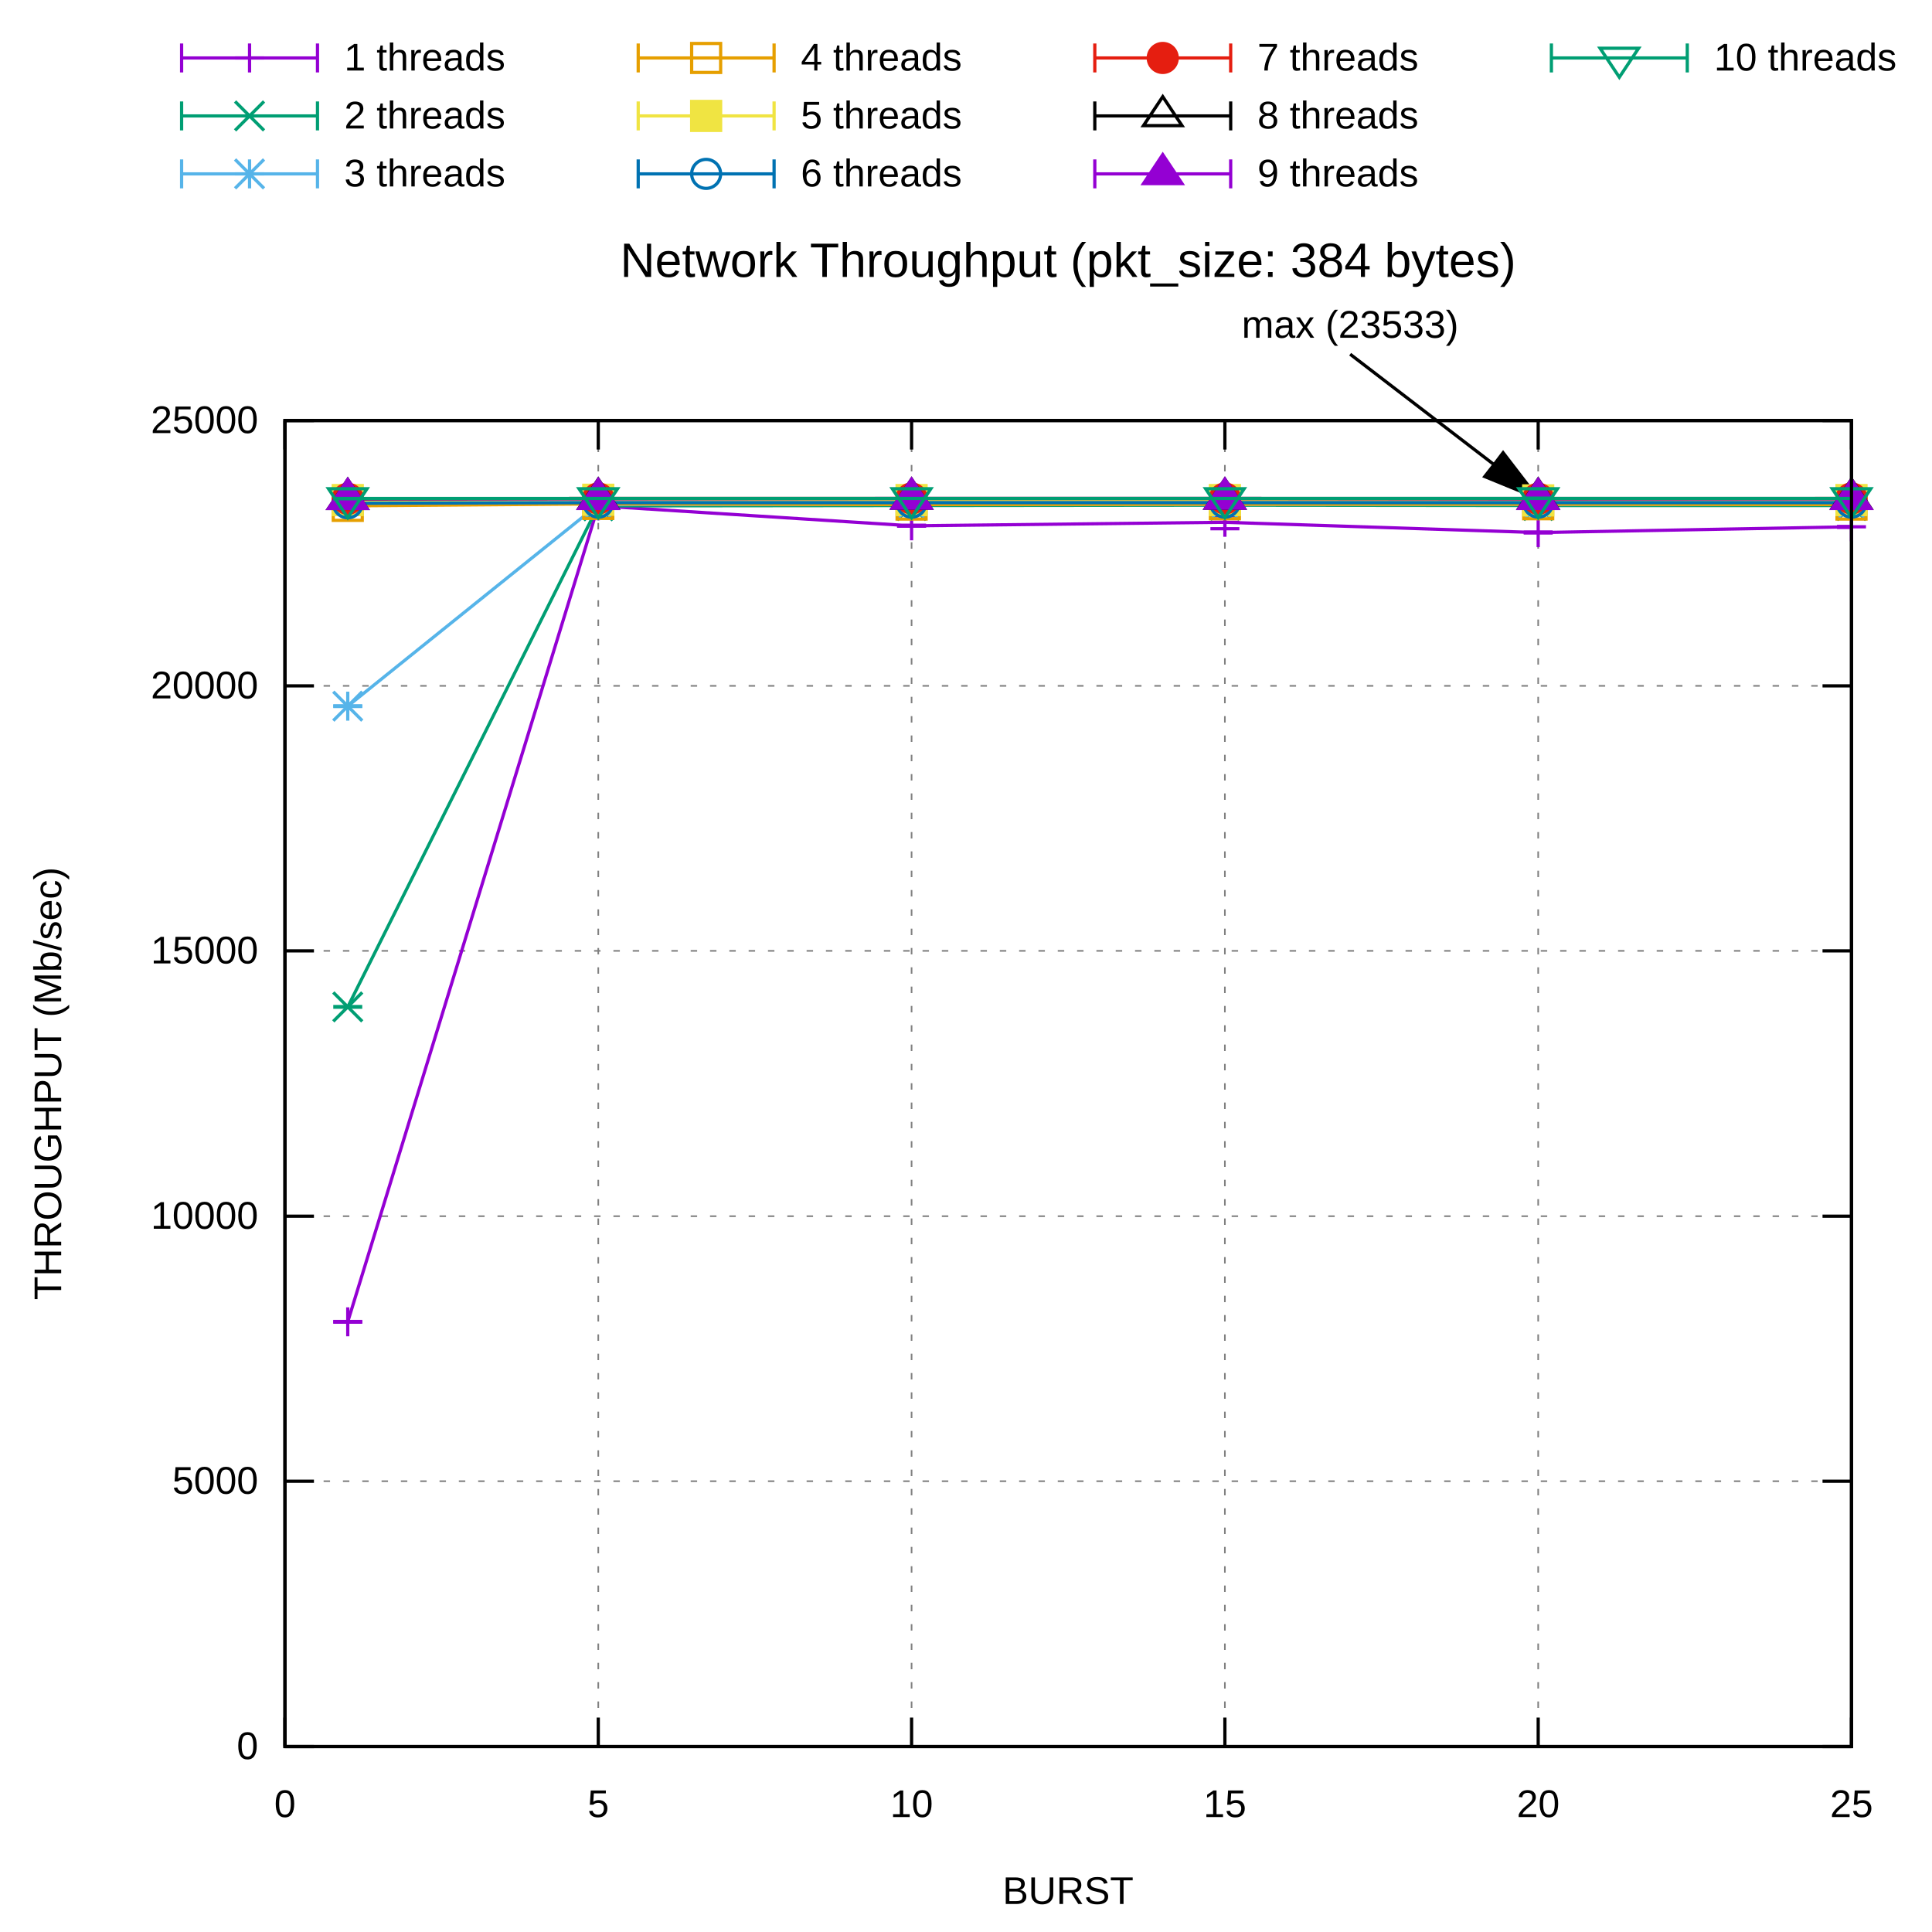
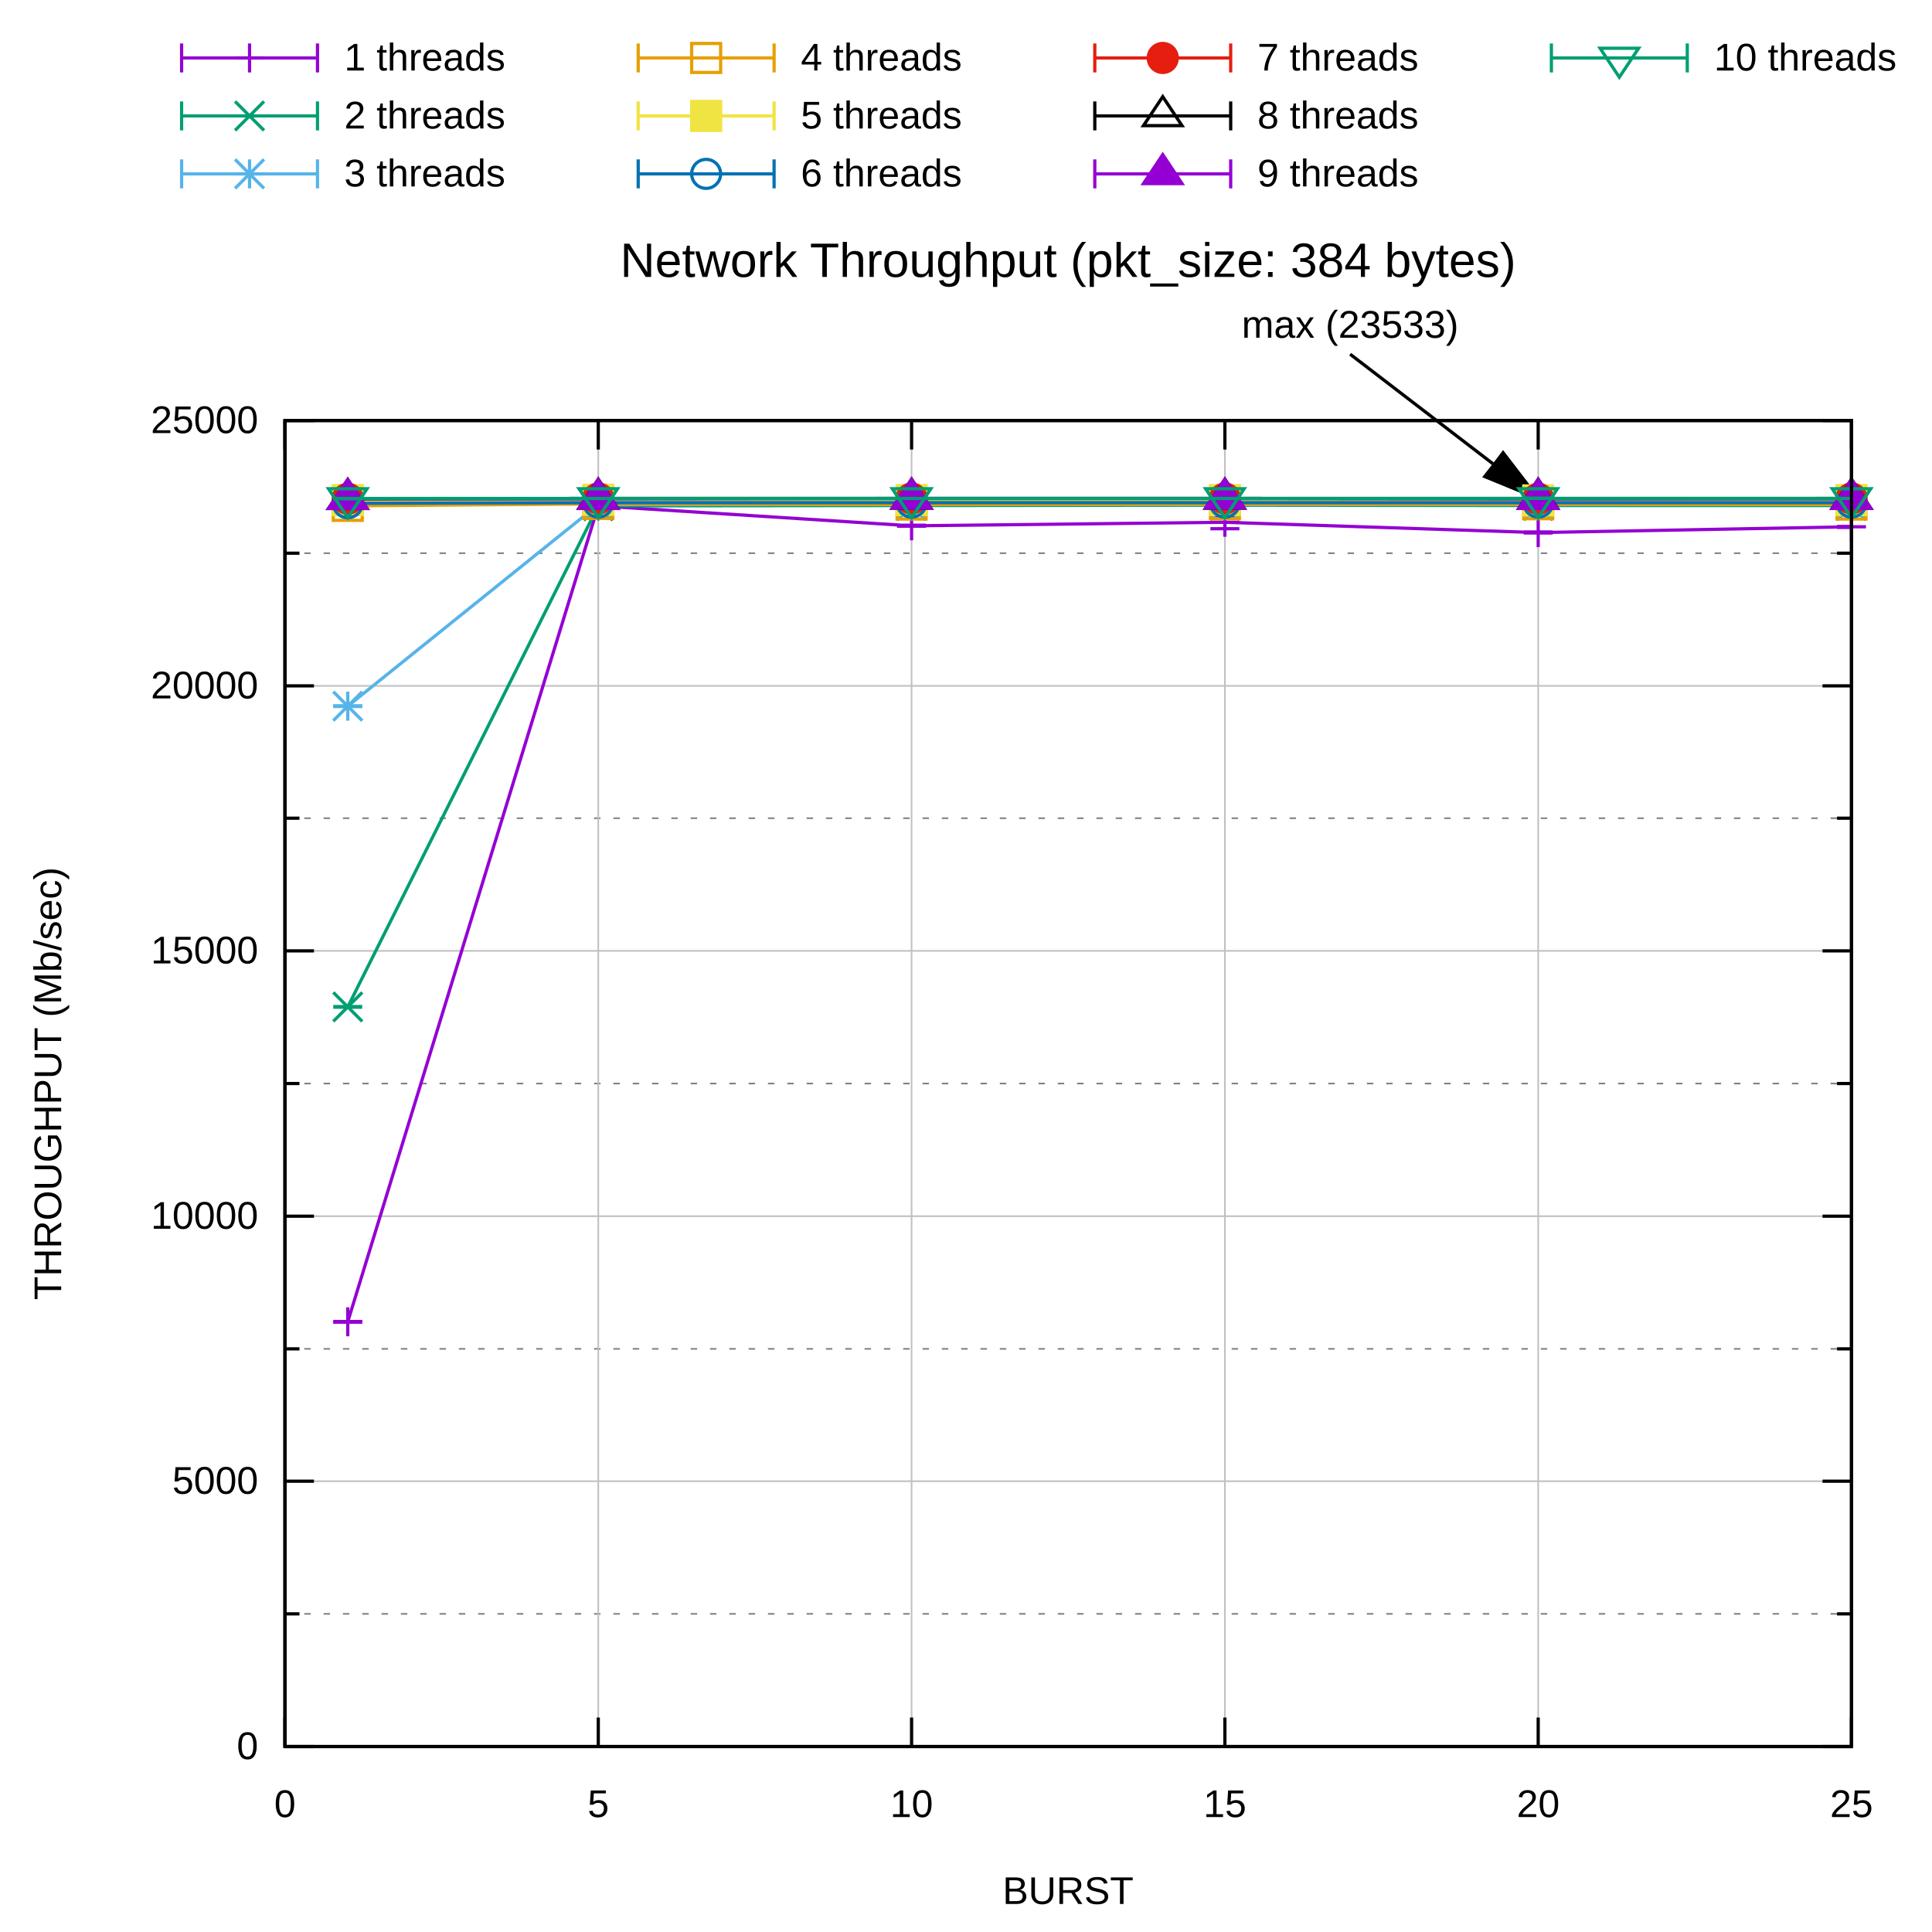
<svg xmlns="http://www.w3.org/2000/svg" xmlns:xlink="http://www.w3.org/1999/xlink" width="600" height="600" viewBox="0 0 600 600">
  <g id="gnuplot_canvas">
    <rect x="0" y="0" width="600" height="600" fill="none" />
    <defs>
      <circle id="gpDot" r="0.5" stroke-width="0.5" stroke="currentColor" />
      <path id="gpPt0" stroke-width="0.222" stroke="currentColor" d="M-1,0 h2 M0,-1 v2" />
      <path id="gpPt1" stroke-width="0.222" stroke="currentColor" d="M-1,-1 L1,1 M1,-1 L-1,1" />
      <path id="gpPt2" stroke-width="0.222" stroke="currentColor" d="M-1,0 L1,0 M0,-1 L0,1 M-1,-1 L1,1 M-1,1 L1,-1" />
      <rect id="gpPt3" stroke-width="0.222" stroke="currentColor" x="-1" y="-1" width="2" height="2" />
      <rect id="gpPt4" stroke-width="0.222" stroke="currentColor" fill="currentColor" x="-1" y="-1" width="2" height="2" />
      <circle id="gpPt5" stroke-width="0.222" stroke="currentColor" cx="0" cy="0" r="1" />
      <use xlink:href="#gpPt5" id="gpPt6" fill="currentColor" stroke="none" />
      <path id="gpPt7" stroke-width="0.222" stroke="currentColor" d="M0,-1.33 L-1.33,0.67 L1.33,0.67 z" />
      <use xlink:href="#gpPt7" id="gpPt8" fill="currentColor" stroke="none" />
      <use xlink:href="#gpPt7" id="gpPt9" stroke="currentColor" transform="rotate(180)" />
      <use xlink:href="#gpPt9" id="gpPt10" fill="currentColor" stroke="none" />
      <use xlink:href="#gpPt3" id="gpPt11" stroke="currentColor" transform="rotate(45)" />
      <use xlink:href="#gpPt11" id="gpPt12" fill="currentColor" stroke="none" />
      <path id="gpPt13" stroke-width="0.222" stroke="currentColor" d="M0,1.330 L1.265,0.411 L0.782,-1.067 L-0.782,-1.076 L-1.265,0.411 z" />
      <use xlink:href="#gpPt13" id="gpPt14" fill="currentColor" stroke="none" />
      <filter id="textbox" filterUnits="objectBoundingBox" x="0" y="0" height="1" width="1">
        <feFlood flood-color="white" flood-opacity="1" result="bgnd" />
        <feComposite in="SourceGraphic" in2="bgnd" operator="atop" />
      </filter>
      <filter id="greybox" filterUnits="objectBoundingBox" x="0" y="0" height="1" width="1">
        <feFlood flood-color="lightgrey" flood-opacity="1" result="grey" />
        <feComposite in="SourceGraphic" in2="grey" operator="atop" />
      </filter>
    </defs>
    <g fill="none" color="white" stroke="currentColor" stroke-width="1.00" stroke-linecap="butt" stroke-linejoin="miter">
</g>
    <g fill="none" color="black" stroke="currentColor" stroke-width="1.00" stroke-linecap="butt" stroke-linejoin="miter">
</g>
    <g fill="none" color="black" stroke="black" stroke-width="0.50" stroke-linecap="butt" stroke-linejoin="miter">
</g>
-     <g fill="none" color="gray" stroke="currentColor" stroke-width="0.50" stroke-linecap="butt" stroke-linejoin="miter">
-       <path stroke="gray" stroke-dasharray="2,4" class="gridline" d="M88.5,542.4 L575.0,542.4  " />
-     </g>
-     <g fill="none" color="gray" stroke="gray" stroke-width="1.00" stroke-linecap="butt" stroke-linejoin="miter">
+     <g fill="none" color="black" stroke="currentColor" stroke-width="0.50" stroke-linecap="butt" stroke-linejoin="miter">
+       <path stroke="rgb(192, 192, 192)" class="gridline" d="M88.5,542.4 L575.0,542.4  " />
+     </g>
+     <g fill="none" color="black" stroke="rgb(192, 192, 192)" stroke-width="1.00" stroke-linecap="butt" stroke-linejoin="miter">
</g>
    <g fill="none" color="black" stroke="currentColor" stroke-width="1.00" stroke-linecap="butt" stroke-linejoin="miter">
      <path stroke="black" d="M88.5,542.4 L97.5,542.4 M575.0,542.4 L566.0,542.4  " />
      <g transform="translate(80.2,546.3)" stroke="none" fill="black" font-family="arial" font-size="12.00" text-anchor="end">
        <text>
          <tspan font-family="arial"> 0</tspan>
        </text>
      </g>
    </g>
    <g fill="none" color="black" stroke="currentColor" stroke-width="1.00" stroke-linecap="butt" stroke-linejoin="miter">
</g>
    <g fill="none" color="black" stroke="black" stroke-width="0.50" stroke-linecap="butt" stroke-linejoin="miter">
</g>
    <g fill="none" color="gray" stroke="currentColor" stroke-width="0.50" stroke-linecap="butt" stroke-linejoin="miter">
-       <path stroke="gray" stroke-dasharray="2,4" class="gridline" d="M88.5,460.0 L575.0,460.0  " />
+       <path stroke="gray" stroke-dasharray="2,4" class="gridline" d="M88.5,501.2 L575.0,501.2  " />
    </g>
    <g fill="none" color="gray" stroke="gray" stroke-width="1.00" stroke-linecap="butt" stroke-linejoin="miter">
+ </g>
+     <g fill="none" color="black" stroke="currentColor" stroke-width="1.00" stroke-linecap="butt" stroke-linejoin="miter">
+       <path stroke="black" d="M88.5,501.2 L93.0,501.2 M575.0,501.2 L570.5,501.2  " />
+     </g>
+     <g fill="none" color="black" stroke="black" stroke-width="0.50" stroke-linecap="butt" stroke-linejoin="miter">
+ </g>
+     <g fill="none" color="black" stroke="currentColor" stroke-width="0.50" stroke-linecap="butt" stroke-linejoin="miter">
+       <path stroke="rgb(192, 192, 192)" class="gridline" d="M88.5,460.0 L575.0,460.0  " />
+     </g>
+     <g fill="none" color="black" stroke="rgb(192, 192, 192)" stroke-width="1.00" stroke-linecap="butt" stroke-linejoin="miter">
</g>
    <g fill="none" color="black" stroke="currentColor" stroke-width="1.00" stroke-linecap="butt" stroke-linejoin="miter">
      <path stroke="black" d="M88.5,460.0 L97.5,460.0 M575.0,460.0 L566.0,460.0  " />
      <g transform="translate(80.2,463.9)" stroke="none" fill="black" font-family="arial" font-size="12.00" text-anchor="end">
        <text>
          <tspan font-family="arial"> 5000</tspan>
        </text>
      </g>
    </g>
    <g fill="none" color="black" stroke="currentColor" stroke-width="1.00" stroke-linecap="butt" stroke-linejoin="miter">
</g>
    <g fill="none" color="black" stroke="black" stroke-width="0.50" stroke-linecap="butt" stroke-linejoin="miter">
</g>
    <g fill="none" color="gray" stroke="currentColor" stroke-width="0.50" stroke-linecap="butt" stroke-linejoin="miter">
-       <path stroke="gray" stroke-dasharray="2,4" class="gridline" d="M88.5,377.7 L575.0,377.7  " />
+       <path stroke="gray" stroke-dasharray="2,4" class="gridline" d="M88.5,418.9 L575.0,418.9  " />
    </g>
    <g fill="none" color="gray" stroke="gray" stroke-width="1.00" stroke-linecap="butt" stroke-linejoin="miter">
+ </g>
+     <g fill="none" color="black" stroke="currentColor" stroke-width="1.00" stroke-linecap="butt" stroke-linejoin="miter">
+       <path stroke="black" d="M88.5,418.9 L93.0,418.9 M575.0,418.9 L570.5,418.9  " />
+     </g>
+     <g fill="none" color="black" stroke="black" stroke-width="0.50" stroke-linecap="butt" stroke-linejoin="miter">
+ </g>
+     <g fill="none" color="black" stroke="currentColor" stroke-width="0.50" stroke-linecap="butt" stroke-linejoin="miter">
+       <path stroke="rgb(192, 192, 192)" class="gridline" d="M88.5,377.7 L575.0,377.7  " />
+     </g>
+     <g fill="none" color="black" stroke="rgb(192, 192, 192)" stroke-width="1.00" stroke-linecap="butt" stroke-linejoin="miter">
</g>
    <g fill="none" color="black" stroke="currentColor" stroke-width="1.00" stroke-linecap="butt" stroke-linejoin="miter">
      <path stroke="black" d="M88.5,377.7 L97.5,377.7 M575.0,377.7 L566.0,377.7  " />
      <g transform="translate(80.2,381.6)" stroke="none" fill="black" font-family="arial" font-size="12.00" text-anchor="end">
        <text>
          <tspan font-family="arial"> 10000</tspan>
        </text>
      </g>
    </g>
    <g fill="none" color="black" stroke="currentColor" stroke-width="1.00" stroke-linecap="butt" stroke-linejoin="miter">
</g>
    <g fill="none" color="black" stroke="black" stroke-width="0.50" stroke-linecap="butt" stroke-linejoin="miter">
</g>
    <g fill="none" color="gray" stroke="currentColor" stroke-width="0.50" stroke-linecap="butt" stroke-linejoin="miter">
-       <path stroke="gray" stroke-dasharray="2,4" class="gridline" d="M88.5,295.3 L575.0,295.3  " />
+       <path stroke="gray" stroke-dasharray="2,4" class="gridline" d="M88.5,336.5 L575.0,336.5  " />
    </g>
    <g fill="none" color="gray" stroke="gray" stroke-width="1.00" stroke-linecap="butt" stroke-linejoin="miter">
+ </g>
+     <g fill="none" color="black" stroke="currentColor" stroke-width="1.00" stroke-linecap="butt" stroke-linejoin="miter">
+       <path stroke="black" d="M88.5,336.5 L93.0,336.5 M575.0,336.5 L570.5,336.5  " />
+     </g>
+     <g fill="none" color="black" stroke="black" stroke-width="0.50" stroke-linecap="butt" stroke-linejoin="miter">
+ </g>
+     <g fill="none" color="black" stroke="currentColor" stroke-width="0.50" stroke-linecap="butt" stroke-linejoin="miter">
+       <path stroke="rgb(192, 192, 192)" class="gridline" d="M88.5,295.3 L575.0,295.3  " />
+     </g>
+     <g fill="none" color="black" stroke="rgb(192, 192, 192)" stroke-width="1.00" stroke-linecap="butt" stroke-linejoin="miter">
</g>
    <g fill="none" color="black" stroke="currentColor" stroke-width="1.00" stroke-linecap="butt" stroke-linejoin="miter">
      <path stroke="black" d="M88.5,295.3 L97.5,295.3 M575.0,295.3 L566.0,295.3  " />
      <g transform="translate(80.2,299.2)" stroke="none" fill="black" font-family="arial" font-size="12.00" text-anchor="end">
        <text>
          <tspan font-family="arial"> 15000</tspan>
        </text>
      </g>
    </g>
    <g fill="none" color="black" stroke="currentColor" stroke-width="1.00" stroke-linecap="butt" stroke-linejoin="miter">
</g>
    <g fill="none" color="black" stroke="black" stroke-width="0.50" stroke-linecap="butt" stroke-linejoin="miter">
</g>
    <g fill="none" color="gray" stroke="currentColor" stroke-width="0.50" stroke-linecap="butt" stroke-linejoin="miter">
-       <path stroke="gray" stroke-dasharray="2,4" class="gridline" d="M88.5,213.0 L575.0,213.0  " />
+       <path stroke="gray" stroke-dasharray="2,4" class="gridline" d="M88.5,254.1 L575.0,254.1  " />
    </g>
    <g fill="none" color="gray" stroke="gray" stroke-width="1.00" stroke-linecap="butt" stroke-linejoin="miter">
+ </g>
+     <g fill="none" color="black" stroke="currentColor" stroke-width="1.00" stroke-linecap="butt" stroke-linejoin="miter">
+       <path stroke="black" d="M88.5,254.1 L93.0,254.1 M575.0,254.1 L570.5,254.1  " />
+     </g>
+     <g fill="none" color="black" stroke="black" stroke-width="0.50" stroke-linecap="butt" stroke-linejoin="miter">
+ </g>
+     <g fill="none" color="black" stroke="currentColor" stroke-width="0.50" stroke-linecap="butt" stroke-linejoin="miter">
+       <path stroke="rgb(192, 192, 192)" class="gridline" d="M88.5,213.0 L575.0,213.0  " />
+     </g>
+     <g fill="none" color="black" stroke="rgb(192, 192, 192)" stroke-width="1.00" stroke-linecap="butt" stroke-linejoin="miter">
</g>
    <g fill="none" color="black" stroke="currentColor" stroke-width="1.00" stroke-linecap="butt" stroke-linejoin="miter">
      <path stroke="black" d="M88.5,213.0 L97.5,213.0 M575.0,213.0 L566.0,213.0  " />
      <g transform="translate(80.2,216.9)" stroke="none" fill="black" font-family="arial" font-size="12.00" text-anchor="end">
        <text>
          <tspan font-family="arial"> 20000</tspan>
        </text>
      </g>
    </g>
    <g fill="none" color="black" stroke="currentColor" stroke-width="1.00" stroke-linecap="butt" stroke-linejoin="miter">
</g>
    <g fill="none" color="black" stroke="black" stroke-width="0.50" stroke-linecap="butt" stroke-linejoin="miter">
</g>
    <g fill="none" color="gray" stroke="currentColor" stroke-width="0.50" stroke-linecap="butt" stroke-linejoin="miter">
-       <path stroke="gray" stroke-dasharray="2,4" class="gridline" d="M88.5,130.6 L575.0,130.6  " />
+       <path stroke="gray" stroke-dasharray="2,4" class="gridline" d="M88.5,171.8 L575.0,171.8  " />
    </g>
    <g fill="none" color="gray" stroke="gray" stroke-width="1.00" stroke-linecap="butt" stroke-linejoin="miter">
+ </g>
+     <g fill="none" color="black" stroke="currentColor" stroke-width="1.00" stroke-linecap="butt" stroke-linejoin="miter">
+       <path stroke="black" d="M88.5,171.8 L93.0,171.8 M575.0,171.8 L570.5,171.8  " />
+     </g>
+     <g fill="none" color="black" stroke="black" stroke-width="0.50" stroke-linecap="butt" stroke-linejoin="miter">
+ </g>
+     <g fill="none" color="black" stroke="currentColor" stroke-width="0.50" stroke-linecap="butt" stroke-linejoin="miter">
+       <path stroke="rgb(192, 192, 192)" class="gridline" d="M88.5,130.6 L575.0,130.6  " />
+     </g>
+     <g fill="none" color="black" stroke="rgb(192, 192, 192)" stroke-width="1.00" stroke-linecap="butt" stroke-linejoin="miter">
</g>
    <g fill="none" color="black" stroke="currentColor" stroke-width="1.00" stroke-linecap="butt" stroke-linejoin="miter">
      <path stroke="black" d="M88.5,130.6 L97.5,130.6 M575.0,130.6 L566.0,130.6  " />
      <g transform="translate(80.2,134.5)" stroke="none" fill="black" font-family="arial" font-size="12.00" text-anchor="end">
        <text>
          <tspan font-family="arial"> 25000</tspan>
        </text>
      </g>
    </g>
    <g fill="none" color="black" stroke="currentColor" stroke-width="1.00" stroke-linecap="butt" stroke-linejoin="miter">
</g>
    <g fill="none" color="black" stroke="black" stroke-width="0.50" stroke-linecap="butt" stroke-linejoin="miter">
</g>
-     <g fill="none" color="gray" stroke="currentColor" stroke-width="0.50" stroke-linecap="butt" stroke-linejoin="miter">
-       <path stroke="gray" stroke-dasharray="2,4" class="gridline" d="M88.5,542.4 L88.5,130.6  " />
-     </g>
-     <g fill="none" color="gray" stroke="gray" stroke-width="1.00" stroke-linecap="butt" stroke-linejoin="miter">
+     <g fill="none" color="black" stroke="currentColor" stroke-width="0.50" stroke-linecap="butt" stroke-linejoin="miter">
+       <path stroke="rgb(192, 192, 192)" class="gridline" d="M88.5,542.4 L88.5,130.6  " />
+     </g>
+     <g fill="none" color="black" stroke="rgb(192, 192, 192)" stroke-width="1.00" stroke-linecap="butt" stroke-linejoin="miter">
</g>
    <g fill="none" color="black" stroke="currentColor" stroke-width="1.00" stroke-linecap="butt" stroke-linejoin="miter">
      <path stroke="black" d="M88.5,542.4 L88.5,533.4 M88.5,130.6 L88.5,139.6  " />
      <g transform="translate(88.5,564.3)" stroke="none" fill="black" font-family="arial" font-size="12.00" text-anchor="middle">
        <text>
          <tspan font-family="arial"> 0</tspan>
        </text>
      </g>
    </g>
    <g fill="none" color="black" stroke="currentColor" stroke-width="1.00" stroke-linecap="butt" stroke-linejoin="miter">
</g>
    <g fill="none" color="black" stroke="black" stroke-width="0.50" stroke-linecap="butt" stroke-linejoin="miter">
</g>
-     <g fill="none" color="gray" stroke="currentColor" stroke-width="0.50" stroke-linecap="butt" stroke-linejoin="miter">
-       <path stroke="gray" stroke-dasharray="2,4" class="gridline" d="M185.8,542.4 L185.8,130.6  " />
-     </g>
-     <g fill="none" color="gray" stroke="gray" stroke-width="1.00" stroke-linecap="butt" stroke-linejoin="miter">
+     <g fill="none" color="black" stroke="currentColor" stroke-width="0.50" stroke-linecap="butt" stroke-linejoin="miter">
+       <path stroke="rgb(192, 192, 192)" class="gridline" d="M185.8,542.4 L185.8,130.6  " />
+     </g>
+     <g fill="none" color="black" stroke="rgb(192, 192, 192)" stroke-width="1.00" stroke-linecap="butt" stroke-linejoin="miter">
</g>
    <g fill="none" color="black" stroke="currentColor" stroke-width="1.00" stroke-linecap="butt" stroke-linejoin="miter">
      <path stroke="black" d="M185.8,542.4 L185.8,533.4 M185.8,130.6 L185.8,139.6  " />
      <g transform="translate(185.8,564.3)" stroke="none" fill="black" font-family="arial" font-size="12.00" text-anchor="middle">
        <text>
          <tspan font-family="arial"> 5</tspan>
        </text>
      </g>
    </g>
    <g fill="none" color="black" stroke="currentColor" stroke-width="1.00" stroke-linecap="butt" stroke-linejoin="miter">
</g>
    <g fill="none" color="black" stroke="black" stroke-width="0.50" stroke-linecap="butt" stroke-linejoin="miter">
</g>
-     <g fill="none" color="gray" stroke="currentColor" stroke-width="0.50" stroke-linecap="butt" stroke-linejoin="miter">
-       <path stroke="gray" stroke-dasharray="2,4" class="gridline" d="M283.1,542.4 L283.1,130.6  " />
-     </g>
-     <g fill="none" color="gray" stroke="gray" stroke-width="1.00" stroke-linecap="butt" stroke-linejoin="miter">
+     <g fill="none" color="black" stroke="currentColor" stroke-width="0.50" stroke-linecap="butt" stroke-linejoin="miter">
+       <path stroke="rgb(192, 192, 192)" class="gridline" d="M283.1,542.4 L283.1,130.6  " />
+     </g>
+     <g fill="none" color="black" stroke="rgb(192, 192, 192)" stroke-width="1.00" stroke-linecap="butt" stroke-linejoin="miter">
</g>
    <g fill="none" color="black" stroke="currentColor" stroke-width="1.00" stroke-linecap="butt" stroke-linejoin="miter">
      <path stroke="black" d="M283.1,542.4 L283.1,533.4 M283.1,130.6 L283.1,139.6  " />
      <g transform="translate(283.1,564.3)" stroke="none" fill="black" font-family="arial" font-size="12.00" text-anchor="middle">
        <text>
          <tspan font-family="arial"> 10</tspan>
        </text>
      </g>
    </g>
    <g fill="none" color="black" stroke="currentColor" stroke-width="1.00" stroke-linecap="butt" stroke-linejoin="miter">
</g>
    <g fill="none" color="black" stroke="black" stroke-width="0.50" stroke-linecap="butt" stroke-linejoin="miter">
</g>
-     <g fill="none" color="gray" stroke="currentColor" stroke-width="0.50" stroke-linecap="butt" stroke-linejoin="miter">
-       <path stroke="gray" stroke-dasharray="2,4" class="gridline" d="M380.4,542.4 L380.4,130.6  " />
-     </g>
-     <g fill="none" color="gray" stroke="gray" stroke-width="1.00" stroke-linecap="butt" stroke-linejoin="miter">
+     <g fill="none" color="black" stroke="currentColor" stroke-width="0.50" stroke-linecap="butt" stroke-linejoin="miter">
+       <path stroke="rgb(192, 192, 192)" class="gridline" d="M380.4,542.4 L380.4,130.6  " />
+     </g>
+     <g fill="none" color="black" stroke="rgb(192, 192, 192)" stroke-width="1.00" stroke-linecap="butt" stroke-linejoin="miter">
</g>
    <g fill="none" color="black" stroke="currentColor" stroke-width="1.00" stroke-linecap="butt" stroke-linejoin="miter">
      <path stroke="black" d="M380.4,542.4 L380.4,533.4 M380.4,130.6 L380.4,139.6  " />
      <g transform="translate(380.4,564.3)" stroke="none" fill="black" font-family="arial" font-size="12.00" text-anchor="middle">
        <text>
          <tspan font-family="arial"> 15</tspan>
        </text>
      </g>
    </g>
    <g fill="none" color="black" stroke="currentColor" stroke-width="1.00" stroke-linecap="butt" stroke-linejoin="miter">
</g>
    <g fill="none" color="black" stroke="black" stroke-width="0.50" stroke-linecap="butt" stroke-linejoin="miter">
</g>
-     <g fill="none" color="gray" stroke="currentColor" stroke-width="0.50" stroke-linecap="butt" stroke-linejoin="miter">
-       <path stroke="gray" stroke-dasharray="2,4" class="gridline" d="M477.7,542.4 L477.7,130.6  " />
-     </g>
-     <g fill="none" color="gray" stroke="gray" stroke-width="1.00" stroke-linecap="butt" stroke-linejoin="miter">
+     <g fill="none" color="black" stroke="currentColor" stroke-width="0.50" stroke-linecap="butt" stroke-linejoin="miter">
+       <path stroke="rgb(192, 192, 192)" class="gridline" d="M477.7,542.4 L477.7,130.6  " />
+     </g>
+     <g fill="none" color="black" stroke="rgb(192, 192, 192)" stroke-width="1.00" stroke-linecap="butt" stroke-linejoin="miter">
</g>
    <g fill="none" color="black" stroke="currentColor" stroke-width="1.00" stroke-linecap="butt" stroke-linejoin="miter">
      <path stroke="black" d="M477.7,542.4 L477.7,533.4 M477.7,130.6 L477.7,139.6  " />
      <g transform="translate(477.7,564.3)" stroke="none" fill="black" font-family="arial" font-size="12.00" text-anchor="middle">
        <text>
          <tspan font-family="arial"> 20</tspan>
        </text>
      </g>
    </g>
    <g fill="none" color="black" stroke="currentColor" stroke-width="1.00" stroke-linecap="butt" stroke-linejoin="miter">
</g>
    <g fill="none" color="black" stroke="black" stroke-width="0.50" stroke-linecap="butt" stroke-linejoin="miter">
</g>
-     <g fill="none" color="gray" stroke="currentColor" stroke-width="0.50" stroke-linecap="butt" stroke-linejoin="miter">
-       <path stroke="gray" stroke-dasharray="2,4" class="gridline" d="M575.0,542.4 L575.0,130.6  " />
-     </g>
-     <g fill="none" color="gray" stroke="gray" stroke-width="1.00" stroke-linecap="butt" stroke-linejoin="miter">
+     <g fill="none" color="black" stroke="currentColor" stroke-width="0.50" stroke-linecap="butt" stroke-linejoin="miter">
+       <path stroke="rgb(192, 192, 192)" class="gridline" d="M575.0,542.4 L575.0,130.6  " />
+     </g>
+     <g fill="none" color="black" stroke="rgb(192, 192, 192)" stroke-width="1.00" stroke-linecap="butt" stroke-linejoin="miter">
</g>
    <g fill="none" color="black" stroke="currentColor" stroke-width="1.00" stroke-linecap="butt" stroke-linejoin="miter">
      <path stroke="black" d="M575.0,542.4 L575.0,533.4 M575.0,130.6 L575.0,139.6  " />
      <g transform="translate(575.0,564.3)" stroke="none" fill="black" font-family="arial" font-size="12.00" text-anchor="middle">
        <text>
          <tspan font-family="arial"> 25</tspan>
        </text>
      </g>
    </g>
    <g fill="none" color="black" stroke="currentColor" stroke-width="1.00" stroke-linecap="butt" stroke-linejoin="miter">
</g>
    <g fill="none" color="black" stroke="currentColor" stroke-width="1.00" stroke-linecap="butt" stroke-linejoin="miter">
      <path stroke="black" d="M88.5,130.6 L88.5,542.4 L575.0,542.4 L575.0,130.6 L88.5,130.6 Z  " />
      <g transform="translate(419.3,104.9)" stroke="none" fill="black" font-family="arial" font-size="12.00" text-anchor="middle">
        <text>
          <tspan font-family="arial">max (23533)</tspan>
        </text>
      </g>
      <g stroke="none" shape-rendering="crispEdges">
        <polygon fill="black" points="464.0,144.3 461.1,148.0 477.7,154.8 466.8,140.6 464.0,144.3 " />
      </g>
      <path stroke="black" d="M464.0,144.3 L461.1,148.0 L477.7,154.8 L466.8,140.6 L464.0,144.3 Z  " />
      <path stroke="black" d="M419.3,110.0 L464.0,144.3  " />
    </g>
    <g fill="none" color="black" stroke="currentColor" stroke-width="1.00" stroke-linecap="butt" stroke-linejoin="miter">
      <g transform="translate(19.0,336.5) rotate(270)" stroke="none" fill="black" font-family="arial" font-size="12.00" text-anchor="middle">
        <text>
          <tspan font-family="arial">THROUGHPUT (Mb/sec)</tspan>
        </text>
      </g>
    </g>
    <g fill="none" color="black" stroke="currentColor" stroke-width="1.00" stroke-linecap="butt" stroke-linejoin="miter">
      <g transform="translate(331.7,591.3)" stroke="none" fill="black" font-family="arial" font-size="12.00" text-anchor="middle">
        <text>
          <tspan font-family="arial">BURST</tspan>
        </text>
      </g>
    </g>
    <g fill="none" color="black" stroke="currentColor" stroke-width="1.00" stroke-linecap="butt" stroke-linejoin="miter">
      <g transform="translate(331.7,86.0)" stroke="none" fill="black" font-family="arial" font-size="15.00" text-anchor="middle">
        <text>Network Throughput (pkt_size: 384 bytes)</text>
      </g>
    </g>
    <g fill="none" color="black" stroke="currentColor" stroke-width="1.00" stroke-linecap="butt" stroke-linejoin="miter">
</g>
    <g id="gnuplot_plot_1">
      <g fill="none" color="black" stroke="currentColor" stroke-width="1.00" stroke-linecap="butt" stroke-linejoin="miter">
        <g transform="translate(106.9,21.9)" stroke="none" fill="black" font-family="arial" font-size="12.00" text-anchor="start">
          <text>
            <tspan font-family="arial">1 threads</tspan>
          </text>
        </g>
      </g>
      <g fill="none" color="black" stroke="currentColor" stroke-width="1.00" stroke-linecap="butt" stroke-linejoin="miter">
        <path stroke="rgb(148,   0, 211)" d="M56.4,18.0 L98.6,18.0 M56.4,13.5 L56.4,22.5 M98.6,13.5 L98.6,22.5 M108.0,410.5 L185.8,157.1   L283.1,163.3 L380.4,162.2 L477.7,165.4 L575.0,163.6 M108.0,410.6 L108.0,410.4 M103.5,410.6 L112.5,410.6   M103.5,410.4 L112.5,410.4 M185.8,157.1 L185.8,157.0 M181.3,157.1 L190.3,157.1 M181.3,157.0 L190.3,157.0   M283.1,163.4 L283.1,163.1 M278.6,163.4 L287.6,163.4 M278.6,163.1 L287.6,163.1 M380.4,164.2 L380.4,160.2   M375.9,164.2 L384.9,164.2 M375.9,160.2 L384.9,160.2 M477.7,165.5 L477.7,165.2 M473.2,165.5 L482.2,165.5   M473.2,165.2 L482.2,165.2 M575.0,163.8 L575.0,163.5 M570.5,163.8 L575.0,163.8 M570.5,163.5 L575.0,163.5    " />
        <use xlink:href="#gpPt0" transform="translate(108.0,410.5) scale(4.50)" color="rgb(148,   0, 211)" />
        <use xlink:href="#gpPt0" transform="translate(185.8,157.1) scale(4.50)" color="rgb(148,   0, 211)" />
        <use xlink:href="#gpPt0" transform="translate(283.1,163.3) scale(4.50)" color="rgb(148,   0, 211)" />
        <use xlink:href="#gpPt0" transform="translate(380.4,162.2) scale(4.50)" color="rgb(148,   0, 211)" />
        <use xlink:href="#gpPt0" transform="translate(477.7,165.4) scale(4.50)" color="rgb(148,   0, 211)" />
        <use xlink:href="#gpPt0" transform="translate(575.0,163.6) scale(4.50)" color="rgb(148,   0, 211)" />
        <use xlink:href="#gpPt0" transform="translate(77.5,18.0) scale(4.50)" color="rgb(148,   0, 211)" />
      </g>
    </g>
    <g id="gnuplot_plot_2">
      <g fill="none" color="black" stroke="currentColor" stroke-width="1.00" stroke-linecap="butt" stroke-linejoin="miter">
        <g transform="translate(106.9,39.9)" stroke="none" fill="black" font-family="arial" font-size="12.00" text-anchor="start">
          <text>
            <tspan font-family="arial">2 threads</tspan>
          </text>
        </g>
      </g>
      <g fill="none" color="black" stroke="currentColor" stroke-width="1.00" stroke-linecap="butt" stroke-linejoin="miter">
        <path stroke="rgb(  0, 158, 115)" d="M56.4,36.0 L98.6,36.0 M56.4,31.5 L56.4,40.5 M98.6,31.5 L98.6,40.5 M108.0,312.7 L185.8,157.1   L283.1,157.0 L380.4,156.9 L477.7,157.0 L575.0,157.0 M108.0,312.8 L108.0,312.6 M103.5,312.8 L112.5,312.8   M103.5,312.6 L112.5,312.6 M185.8,157.2 L185.8,157.1 M181.3,157.2 L190.3,157.2 M181.3,157.1 L190.3,157.1   M283.1,157.0 L283.1,156.9 M278.6,157.0 L287.6,157.0 M278.6,156.9 L287.6,156.9 M380.4,157.0 L380.4,156.8   M375.9,157.0 L384.9,157.0 M375.9,156.8 L384.9,156.8 M477.7,157.0 L477.7,156.9 M473.2,157.0 L482.2,157.0   M473.2,156.9 L482.2,156.9 M575.0,157.1 L575.0,157.0 M570.5,157.1 L575.0,157.1 M570.5,157.0 L575.0,157.0    " />
        <use xlink:href="#gpPt1" transform="translate(108.0,312.7) scale(4.50)" color="rgb(  0, 158, 115)" />
        <use xlink:href="#gpPt1" transform="translate(185.8,157.1) scale(4.50)" color="rgb(  0, 158, 115)" />
        <use xlink:href="#gpPt1" transform="translate(283.1,157.0) scale(4.50)" color="rgb(  0, 158, 115)" />
        <use xlink:href="#gpPt1" transform="translate(380.4,156.9) scale(4.50)" color="rgb(  0, 158, 115)" />
        <use xlink:href="#gpPt1" transform="translate(477.7,157.0) scale(4.50)" color="rgb(  0, 158, 115)" />
        <use xlink:href="#gpPt1" transform="translate(575.0,157.0) scale(4.50)" color="rgb(  0, 158, 115)" />
        <use xlink:href="#gpPt1" transform="translate(77.5,36.0) scale(4.50)" color="rgb(  0, 158, 115)" />
      </g>
    </g>
    <g id="gnuplot_plot_3">
      <g fill="none" color="black" stroke="currentColor" stroke-width="1.00" stroke-linecap="butt" stroke-linejoin="miter">
        <g transform="translate(106.9,57.9)" stroke="none" fill="black" font-family="arial" font-size="12.00" text-anchor="start">
          <text>
            <tspan font-family="arial">3 threads</tspan>
          </text>
        </g>
      </g>
      <g fill="none" color="black" stroke="currentColor" stroke-width="1.00" stroke-linecap="butt" stroke-linejoin="miter">
        <path stroke="rgb( 86, 180, 233)" d="M56.4,54.0 L98.6,54.0 M56.4,49.5 L56.4,58.5 M98.6,49.5 L98.6,58.5 M108.0,219.3 L185.8,156.7   L283.1,156.7 L380.4,156.7 L477.7,156.7 L575.0,156.7 M108.0,219.4 L108.0,219.2 M103.5,219.4 L112.5,219.4   M103.5,219.2 L112.5,219.2 M185.8,156.7 M181.3,156.7 L190.3,156.7 M181.3,156.7 L190.3,156.7 M283.1,156.7   M278.6,156.7 L287.6,156.7 M278.6,156.7 L287.6,156.7 M380.4,156.8 L380.4,156.7 M375.9,156.8 L384.9,156.8   M375.9,156.7 L384.9,156.7 M477.7,156.7 M473.2,156.7 L482.2,156.7 M473.2,156.7 L482.2,156.7 M575.0,156.7   M570.5,156.7 L575.0,156.7 M570.5,156.7 L575.0,156.7  " />
        <use xlink:href="#gpPt2" transform="translate(108.0,219.3) scale(4.50)" color="rgb( 86, 180, 233)" />
        <use xlink:href="#gpPt2" transform="translate(185.8,156.7) scale(4.50)" color="rgb( 86, 180, 233)" />
        <use xlink:href="#gpPt2" transform="translate(283.1,156.7) scale(4.50)" color="rgb( 86, 180, 233)" />
        <use xlink:href="#gpPt2" transform="translate(380.4,156.7) scale(4.50)" color="rgb( 86, 180, 233)" />
        <use xlink:href="#gpPt2" transform="translate(477.7,156.7) scale(4.50)" color="rgb( 86, 180, 233)" />
        <use xlink:href="#gpPt2" transform="translate(575.0,156.7) scale(4.50)" color="rgb( 86, 180, 233)" />
        <use xlink:href="#gpPt2" transform="translate(77.5,54.0) scale(4.50)" color="rgb( 86, 180, 233)" />
      </g>
    </g>
    <g id="gnuplot_plot_4">
      <g fill="none" color="black" stroke="currentColor" stroke-width="1.00" stroke-linecap="butt" stroke-linejoin="miter">
        <g transform="translate(248.7,21.9)" stroke="none" fill="black" font-family="arial" font-size="12.00" text-anchor="start">
          <text>
            <tspan font-family="arial">4 threads</tspan>
          </text>
        </g>
      </g>
      <g fill="none" color="black" stroke="currentColor" stroke-width="1.00" stroke-linecap="butt" stroke-linejoin="miter">
        <path stroke="rgb(230, 159,   0)" d="M198.2,18.0 L240.4,18.0 M198.2,13.5 L198.2,22.5 M240.4,13.5 L240.4,22.5 M108.0,157.1 L185.8,156.5   L283.1,156.7 L380.4,156.6 L477.7,156.6 L575.0,156.7 M108.0,157.1 M103.5,157.1 L112.5,157.1 M103.5,157.1   L112.5,157.1 M185.8,156.7 L185.8,156.3 M181.3,156.7 L190.3,156.7 M181.3,156.3 L190.3,156.3 M283.1,156.7   L283.1,156.6 M278.6,156.7 L287.6,156.7 M278.6,156.6 L287.6,156.6 M380.4,156.6 M375.9,156.6 L384.9,156.6   M375.9,156.6 L384.9,156.6 M477.7,156.7 L477.7,156.6 M473.2,156.7 L482.2,156.7 M473.2,156.6 L482.2,156.6   M575.0,156.8 L575.0,156.6 M570.5,156.8 L575.0,156.8 M570.5,156.6 L575.0,156.6  " />
        <use xlink:href="#gpPt3" transform="translate(108.0,157.1) scale(4.50)" color="rgb(230, 159,   0)" />
        <use xlink:href="#gpPt3" transform="translate(185.8,156.5) scale(4.50)" color="rgb(230, 159,   0)" />
        <use xlink:href="#gpPt3" transform="translate(283.1,156.7) scale(4.50)" color="rgb(230, 159,   0)" />
        <use xlink:href="#gpPt3" transform="translate(380.4,156.6) scale(4.50)" color="rgb(230, 159,   0)" />
        <use xlink:href="#gpPt3" transform="translate(477.7,156.6) scale(4.50)" color="rgb(230, 159,   0)" />
        <use xlink:href="#gpPt3" transform="translate(575.0,156.7) scale(4.50)" color="rgb(230, 159,   0)" />
        <use xlink:href="#gpPt3" transform="translate(219.3,18.0) scale(4.50)" color="rgb(230, 159,   0)" />
      </g>
    </g>
    <g id="gnuplot_plot_5">
      <g fill="none" color="black" stroke="currentColor" stroke-width="1.00" stroke-linecap="butt" stroke-linejoin="miter">
        <g transform="translate(248.7,39.9)" stroke="none" fill="black" font-family="arial" font-size="12.00" text-anchor="start">
          <text>
            <tspan font-family="arial">5 threads</tspan>
          </text>
        </g>
      </g>
      <g fill="none" color="black" stroke="currentColor" stroke-width="1.00" stroke-linecap="butt" stroke-linejoin="miter">
        <path stroke="rgb(240, 228,  66)" d="M198.2,36.0 L240.4,36.0 M198.2,31.5 L198.2,40.5 M240.4,31.5 L240.4,40.5 M108.0,155.3 L185.8,155.2   L283.1,155.3 L380.4,155.3 L477.7,155.4 L575.0,155.3 M108.0,155.3 M103.5,155.3 L112.5,155.3 M103.5,155.3   L112.5,155.3 M185.8,155.3 L185.8,155.2 M181.3,155.3 L190.3,155.3 M181.3,155.2 L190.3,155.2 M283.1,155.3   L283.1,155.2 M278.6,155.3 L287.6,155.3 M278.6,155.2 L287.6,155.2 M380.4,155.3 M375.9,155.3 L384.9,155.3   M375.9,155.3 L384.9,155.3 M477.7,155.6 L477.7,155.2 M473.2,155.6 L482.2,155.6 M473.2,155.2 L482.2,155.2   M575.0,155.3 L575.0,155.2 M570.5,155.3 L575.0,155.3 M570.5,155.2 L575.0,155.2  " />
        <use xlink:href="#gpPt4" transform="translate(108.0,155.3) scale(4.50)" color="rgb(240, 228,  66)" />
        <use xlink:href="#gpPt4" transform="translate(185.8,155.2) scale(4.50)" color="rgb(240, 228,  66)" />
        <use xlink:href="#gpPt4" transform="translate(283.1,155.3) scale(4.50)" color="rgb(240, 228,  66)" />
        <use xlink:href="#gpPt4" transform="translate(380.4,155.3) scale(4.50)" color="rgb(240, 228,  66)" />
        <use xlink:href="#gpPt4" transform="translate(477.7,155.4) scale(4.50)" color="rgb(240, 228,  66)" />
        <use xlink:href="#gpPt4" transform="translate(575.0,155.3) scale(4.50)" color="rgb(240, 228,  66)" />
        <use xlink:href="#gpPt4" transform="translate(219.3,36.0) scale(4.50)" color="rgb(240, 228,  66)" />
      </g>
    </g>
    <g id="gnuplot_plot_6">
      <g fill="none" color="black" stroke="currentColor" stroke-width="1.00" stroke-linecap="butt" stroke-linejoin="miter">
        <g transform="translate(248.7,57.9)" stroke="none" fill="black" font-family="arial" font-size="12.00" text-anchor="start">
          <text>
            <tspan font-family="arial">6 threads</tspan>
          </text>
        </g>
      </g>
      <g fill="none" color="black" stroke="currentColor" stroke-width="1.00" stroke-linecap="butt" stroke-linejoin="miter">
        <path stroke="rgb(  0, 114, 178)" d="M198.2,54.0 L240.4,54.0 M198.2,49.5 L198.2,58.5 M240.4,49.5 L240.4,58.5 M108.0,156.3 L185.8,156.1   L283.1,156.1 L380.4,156.1 L477.7,156.1 L575.0,156.1 M108.0,156.3 L108.0,156.2 M103.5,156.3 L112.5,156.3   M103.5,156.2 L112.5,156.2 M185.8,156.2 L185.8,156.1 M181.3,156.2 L190.3,156.2 M181.3,156.1 L190.3,156.1   M283.1,156.2 L283.1,156.1 M278.6,156.2 L287.6,156.2 M278.6,156.1 L287.6,156.1 M380.4,156.2 L380.4,156.1   M375.9,156.2 L384.9,156.2 M375.9,156.1 L384.9,156.1 M477.7,156.2 L477.7,156.1 M473.2,156.2 L482.2,156.2   M473.2,156.1 L482.2,156.1 M575.0,156.2 L575.0,156.1 M570.5,156.2 L575.0,156.2 M570.5,156.1 L575.0,156.1    " />
        <use xlink:href="#gpPt5" transform="translate(108.0,156.3) scale(4.50)" color="rgb(  0, 114, 178)" />
        <use xlink:href="#gpPt5" transform="translate(185.8,156.1) scale(4.50)" color="rgb(  0, 114, 178)" />
        <use xlink:href="#gpPt5" transform="translate(283.1,156.1) scale(4.50)" color="rgb(  0, 114, 178)" />
        <use xlink:href="#gpPt5" transform="translate(380.4,156.1) scale(4.50)" color="rgb(  0, 114, 178)" />
        <use xlink:href="#gpPt5" transform="translate(477.7,156.1) scale(4.50)" color="rgb(  0, 114, 178)" />
        <use xlink:href="#gpPt5" transform="translate(575.0,156.1) scale(4.50)" color="rgb(  0, 114, 178)" />
        <use xlink:href="#gpPt5" transform="translate(219.3,54.0) scale(4.50)" color="rgb(  0, 114, 178)" />
      </g>
    </g>
    <g id="gnuplot_plot_7">
      <g fill="none" color="black" stroke="currentColor" stroke-width="1.00" stroke-linecap="butt" stroke-linejoin="miter">
        <g transform="translate(390.5,21.9)" stroke="none" fill="black" font-family="arial" font-size="12.00" text-anchor="start">
          <text>
            <tspan font-family="arial">7 threads</tspan>
          </text>
        </g>
      </g>
      <g fill="none" color="black" stroke="currentColor" stroke-width="1.00" stroke-linecap="butt" stroke-linejoin="miter">
        <path stroke="rgb(229,  30,  16)" d="M340.0,18.0 L382.2,18.0 M340.0,13.5 L340.0,22.5 M382.2,13.5 L382.2,22.5 M108.0,154.9 L185.8,154.8   L283.1,154.8 L380.4,154.8 L477.7,154.9 L575.0,154.8 M108.0,155.0 L108.0,154.9 M103.5,155.0 L112.5,155.0   M103.5,154.9 L112.5,154.9 M185.8,154.8 M181.3,154.8 L190.3,154.8 M181.3,154.8 L190.3,154.8 M283.1,154.9   L283.1,154.8 M278.6,154.9 L287.6,154.9 M278.6,154.8 L287.6,154.8 M380.4,154.9 L380.4,154.8 M375.9,154.9   L384.9,154.9 M375.9,154.8 L384.9,154.8 M477.7,154.9 M473.2,154.9 L482.2,154.9 M473.2,154.9 L482.2,154.9   M575.0,154.9 L575.0,154.8 M570.5,154.9 L575.0,154.9 M570.5,154.8 L575.0,154.8  " />
        <use xlink:href="#gpPt6" transform="translate(108.0,154.9) scale(4.50)" color="rgb(229,  30,  16)" />
        <use xlink:href="#gpPt6" transform="translate(185.8,154.8) scale(4.50)" color="rgb(229,  30,  16)" />
        <use xlink:href="#gpPt6" transform="translate(283.1,154.8) scale(4.50)" color="rgb(229,  30,  16)" />
        <use xlink:href="#gpPt6" transform="translate(380.4,154.8) scale(4.50)" color="rgb(229,  30,  16)" />
        <use xlink:href="#gpPt6" transform="translate(477.7,154.9) scale(4.50)" color="rgb(229,  30,  16)" />
        <use xlink:href="#gpPt6" transform="translate(575.0,154.8) scale(4.50)" color="rgb(229,  30,  16)" />
        <use xlink:href="#gpPt6" transform="translate(361.1,18.0) scale(4.50)" color="rgb(229,  30,  16)" />
      </g>
    </g>
    <g id="gnuplot_plot_8">
      <g fill="none" color="black" stroke="currentColor" stroke-width="1.00" stroke-linecap="butt" stroke-linejoin="miter">
        <g transform="translate(390.5,39.9)" stroke="none" fill="black" font-family="arial" font-size="12.00" text-anchor="start">
          <text>
            <tspan font-family="arial">8 threads</tspan>
          </text>
        </g>
      </g>
      <g fill="none" color="black" stroke="currentColor" stroke-width="1.00" stroke-linecap="butt" stroke-linejoin="miter">
        <path stroke="rgb(  0,   0,   0)" d="M340.0,36.0 L382.2,36.0 M340.0,31.5 L340.0,40.5 M382.2,31.5 L382.2,40.5 M108.0,154.9 L185.8,154.8   L283.1,154.8 L380.4,154.8 L477.7,154.8 L575.0,154.8 M108.0,154.9 M103.5,154.9 L112.5,154.9 M103.5,154.9   L112.5,154.9 M185.8,154.8 M181.3,154.8 L190.3,154.8 M181.3,154.8 L190.3,154.8 M283.1,154.9 L283.1,154.8   M278.6,154.9 L287.6,154.9 M278.6,154.8 L287.6,154.8 M380.4,154.8 M375.9,154.8 L384.9,154.8 M375.9,154.8   L384.9,154.8 M477.7,154.8 M473.2,154.8 L482.2,154.8 M473.2,154.8 L482.2,154.8 M575.0,154.8 M570.5,154.8   L575.0,154.8 M570.5,154.8 L575.0,154.8  " />
        <use xlink:href="#gpPt7" transform="translate(108.0,154.9) scale(4.50)" color="rgb(  0,   0,   0)" />
        <use xlink:href="#gpPt7" transform="translate(185.8,154.8) scale(4.50)" color="rgb(  0,   0,   0)" />
        <use xlink:href="#gpPt7" transform="translate(283.1,154.8) scale(4.50)" color="rgb(  0,   0,   0)" />
        <use xlink:href="#gpPt7" transform="translate(380.4,154.8) scale(4.50)" color="rgb(  0,   0,   0)" />
        <use xlink:href="#gpPt7" transform="translate(477.7,154.8) scale(4.50)" color="rgb(  0,   0,   0)" />
        <use xlink:href="#gpPt7" transform="translate(575.0,154.8) scale(4.50)" color="rgb(  0,   0,   0)" />
        <use xlink:href="#gpPt7" transform="translate(361.1,36.0) scale(4.50)" color="rgb(  0,   0,   0)" />
      </g>
    </g>
    <g id="gnuplot_plot_9">
      <g fill="none" color="black" stroke="currentColor" stroke-width="1.00" stroke-linecap="butt" stroke-linejoin="miter">
        <g transform="translate(390.5,57.9)" stroke="none" fill="black" font-family="arial" font-size="12.00" text-anchor="start">
          <text>
            <tspan font-family="arial">9 threads</tspan>
          </text>
        </g>
      </g>
      <g fill="none" color="black" stroke="currentColor" stroke-width="1.00" stroke-linecap="butt" stroke-linejoin="miter">
        <path stroke="rgb(148,   0, 211)" d="M340.0,54.0 L382.2,54.0 M340.0,49.5 L340.0,58.5 M382.2,49.5 L382.2,58.5 M108.0,154.9 L185.8,154.9   L283.1,154.8 L380.4,154.8 L477.7,154.9 L575.0,154.9 M108.0,154.9 M103.5,154.9 L112.5,154.9 M103.5,154.9   L112.5,154.9 M185.8,154.9 M181.3,154.9 L190.3,154.9 M181.3,154.9 L190.3,154.9 M283.1,154.9 L283.1,154.8   M278.6,154.9 L287.6,154.9 M278.6,154.8 L287.6,154.8 M380.4,154.9 L380.4,154.8 M375.9,154.9 L384.9,154.9   M375.9,154.8 L384.9,154.8 M477.7,154.9 M473.2,154.9 L482.2,154.9 M473.2,154.9 L482.2,154.9 M575.0,154.9   M570.5,154.9 L575.0,154.9 M570.5,154.9 L575.0,154.9  " />
        <use xlink:href="#gpPt8" transform="translate(108.0,154.9) scale(4.50)" color="rgb(148,   0, 211)" />
        <use xlink:href="#gpPt8" transform="translate(185.8,154.9) scale(4.50)" color="rgb(148,   0, 211)" />
        <use xlink:href="#gpPt8" transform="translate(283.1,154.8) scale(4.50)" color="rgb(148,   0, 211)" />
        <use xlink:href="#gpPt8" transform="translate(380.4,154.8) scale(4.50)" color="rgb(148,   0, 211)" />
        <use xlink:href="#gpPt8" transform="translate(477.7,154.9) scale(4.50)" color="rgb(148,   0, 211)" />
        <use xlink:href="#gpPt8" transform="translate(575.0,154.9) scale(4.50)" color="rgb(148,   0, 211)" />
        <use xlink:href="#gpPt8" transform="translate(361.1,54.0) scale(4.50)" color="rgb(148,   0, 211)" />
      </g>
    </g>
    <g id="gnuplot_plot_10">
      <g fill="none" color="black" stroke="currentColor" stroke-width="1.00" stroke-linecap="butt" stroke-linejoin="miter">
        <g transform="translate(532.3,21.9)" stroke="none" fill="black" font-family="arial" font-size="12.00" text-anchor="start">
          <text>
            <tspan font-family="arial">10 threads</tspan>
          </text>
        </g>
      </g>
      <g fill="none" color="black" stroke="currentColor" stroke-width="1.00" stroke-linecap="butt" stroke-linejoin="miter">
        <path stroke="rgb(  0, 158, 115)" d="M481.8,18.0 L524.0,18.0 M481.8,13.5 L481.8,22.5 M524.0,13.5 L524.0,22.5 M108.0,154.8 L185.8,154.8   L283.1,154.8 L380.4,154.8 L477.7,154.8 L575.0,154.8 M108.0,154.9 L108.0,154.8 M103.5,154.9 L112.5,154.9   M103.5,154.8 L112.5,154.8 M185.8,154.8 M181.3,154.8 L190.3,154.8 M181.3,154.8 L190.3,154.8 M283.1,154.8   M278.6,154.8 L287.6,154.8 M278.6,154.8 L287.6,154.8 M380.4,154.8 M375.9,154.8 L384.9,154.8 M375.9,154.8   L384.9,154.8 M477.7,154.8 L477.7,154.7 M473.2,154.8 L482.2,154.8 M473.2,154.7 L482.2,154.7 M575.0,154.8   M570.5,154.8 L575.0,154.8 M570.5,154.8 L575.0,154.8  " />
        <use xlink:href="#gpPt9" transform="translate(108.0,154.8) scale(4.50)" color="rgb(  0, 158, 115)" />
        <use xlink:href="#gpPt9" transform="translate(185.8,154.8) scale(4.50)" color="rgb(  0, 158, 115)" />
        <use xlink:href="#gpPt9" transform="translate(283.1,154.8) scale(4.50)" color="rgb(  0, 158, 115)" />
        <use xlink:href="#gpPt9" transform="translate(380.4,154.8) scale(4.50)" color="rgb(  0, 158, 115)" />
        <use xlink:href="#gpPt9" transform="translate(477.7,154.8) scale(4.50)" color="rgb(  0, 158, 115)" />
        <use xlink:href="#gpPt9" transform="translate(575.0,154.8) scale(4.50)" color="rgb(  0, 158, 115)" />
        <use xlink:href="#gpPt9" transform="translate(502.9,18.0) scale(4.50)" color="rgb(  0, 158, 115)" />
      </g>
    </g>
    <g fill="none" color="white" stroke="rgb(  0, 158, 115)" stroke-width="2.00" stroke-linecap="butt" stroke-linejoin="miter">
</g>
    <g fill="none" color="black" stroke="currentColor" stroke-width="2.00" stroke-linecap="butt" stroke-linejoin="miter">
</g>
    <g fill="none" color="black" stroke="black" stroke-width="1.00" stroke-linecap="butt" stroke-linejoin="miter">
</g>
    <g fill="none" color="black" stroke="currentColor" stroke-width="1.00" stroke-linecap="butt" stroke-linejoin="miter">
      <path stroke="black" d="M88.5,130.6 L88.5,542.4 L575.0,542.4 L575.0,130.6 L88.5,130.6 Z  " />
    </g>
    <g fill="none" color="black" stroke="currentColor" stroke-width="1.00" stroke-linecap="butt" stroke-linejoin="miter">
</g>
  </g>
</svg>
